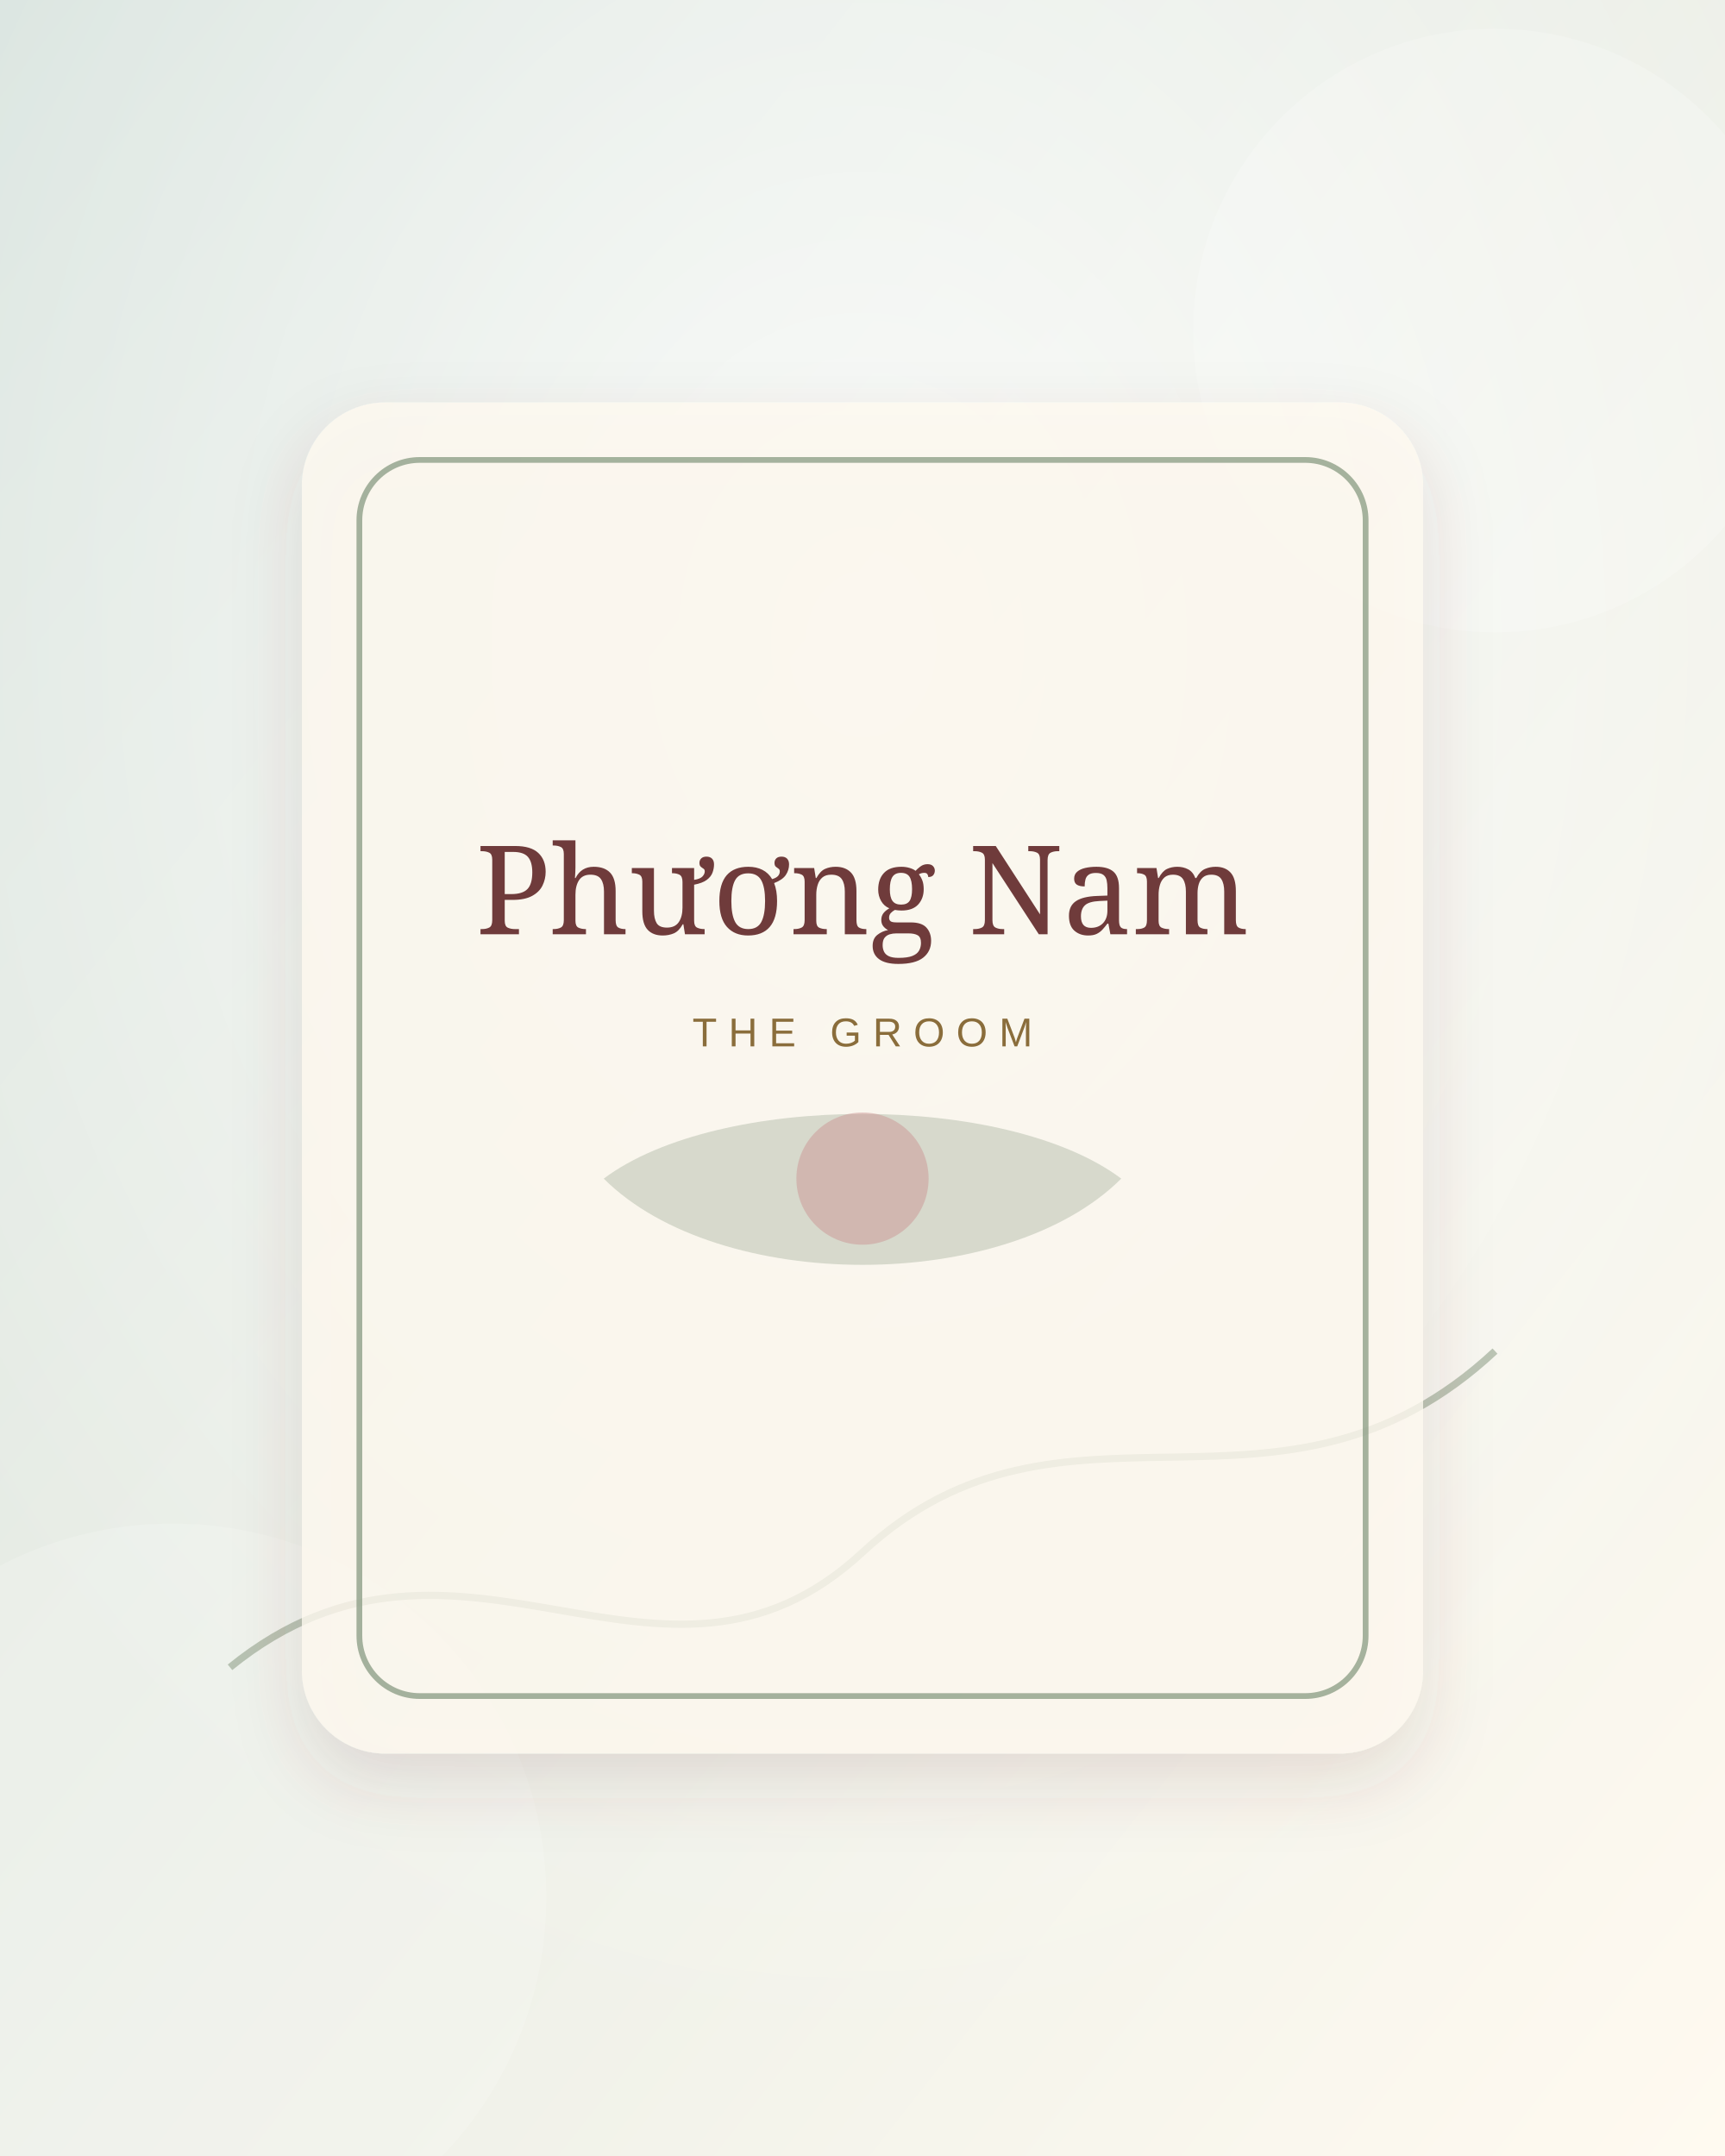
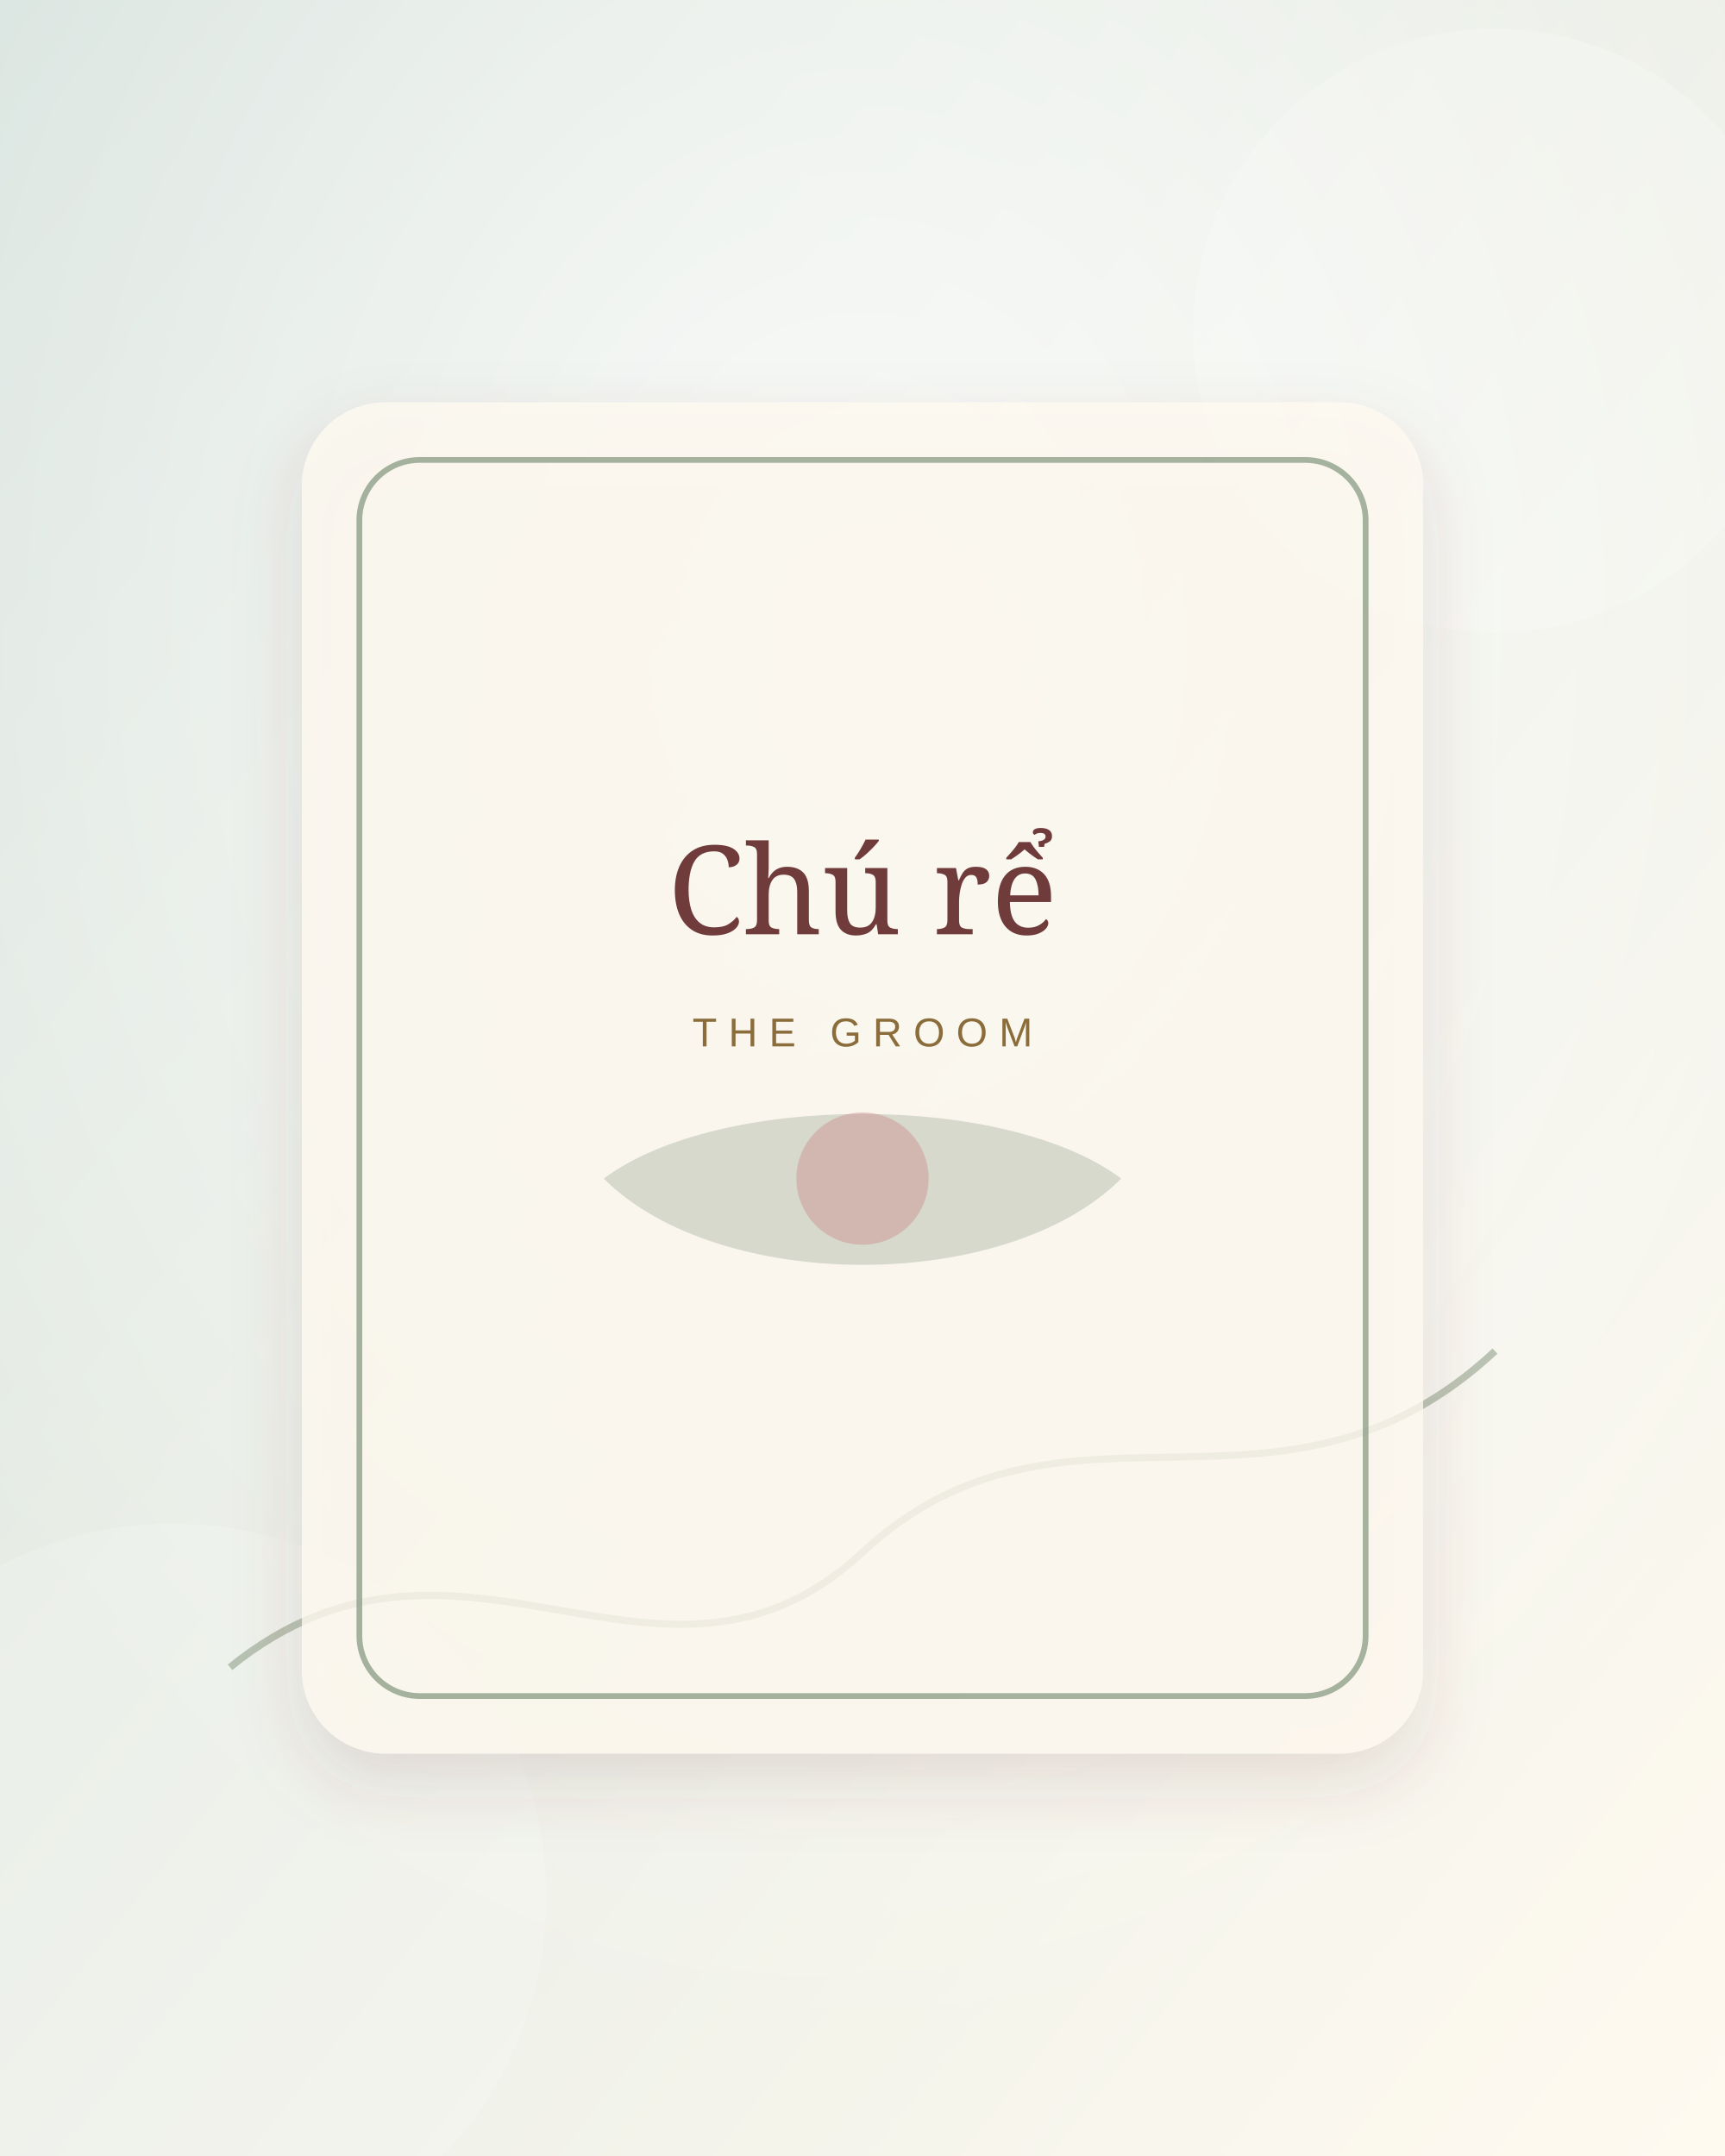
<svg xmlns="http://www.w3.org/2000/svg" width="1200" height="1500" viewBox="0 0 1200 1500" role="img" aria-label="Phương Nam">
  <defs>
    <linearGradient id="g" x1="0" x2="1" y1="0" y2="1">
      <stop offset="0" stop-color="#d9e4df" />
      <stop offset="1" stop-color="#fffaf0" />
    </linearGradient>
    <radialGradient id="r" cx="50%" cy="30%" r="65%">
      <stop offset="0" stop-color="#ffffff" stop-opacity="0.75" />
      <stop offset="1" stop-color="#ffffff" stop-opacity="0" />
    </radialGradient>
    <filter id="shadow" x="-20%" y="-20%" width="140%" height="140%">
      <feDropShadow dx="0" dy="20" stdDeviation="24" flood-color="#6f3b3b" flood-opacity="0.18" />
    </filter>
  </defs>
  <rect width="1200" height="1500" fill="url(#g)" />
  <rect width="1200" height="1500" fill="url(#r)" />
  <circle cx="1040" cy="230" r="210" fill="#fff" opacity="0.18" />
  <circle cx="120" cy="1320" r="260" fill="#fff" opacity="0.16" />
  <path d="M160 1160 C320 1030 460 1210 600 1080 C740 950 890 1080 1040 940" fill="none" stroke="#8a9b83" stroke-width="5" opacity="0.55" />
  <g filter="url(#shadow)">
    <rect x="210" y="280" width="780" height="940" rx="58" fill="#fffaf0" opacity="0.78" />
    <rect x="250" y="320" width="700" height="860" rx="42" fill="none" stroke="#8a9b83" stroke-width="4" opacity="0.75" />
  </g>
-   <text x="600" y="650" text-anchor="middle" font-family="Georgia, serif" font-size="86" fill="#6f3b3b">Phương Nam</text>
+   <text x="600" y="650" text-anchor="middle" font-family="Georgia, serif" font-size="86" fill="#6f3b3b">Chú rể</text>
  <text x="600" y="728" text-anchor="middle" font-family="Arial, sans-serif" font-size="28" letter-spacing="8" fill="#8a6d3b">THE GROOM</text>
  <path d="M420 820 C500 760 700 760 780 820 C700 900 500 900 420 820Z" fill="#8a9b83" opacity="0.32" />
  <circle cx="600" cy="820" r="46" fill="#c98f8f" opacity="0.45" />
</svg>
